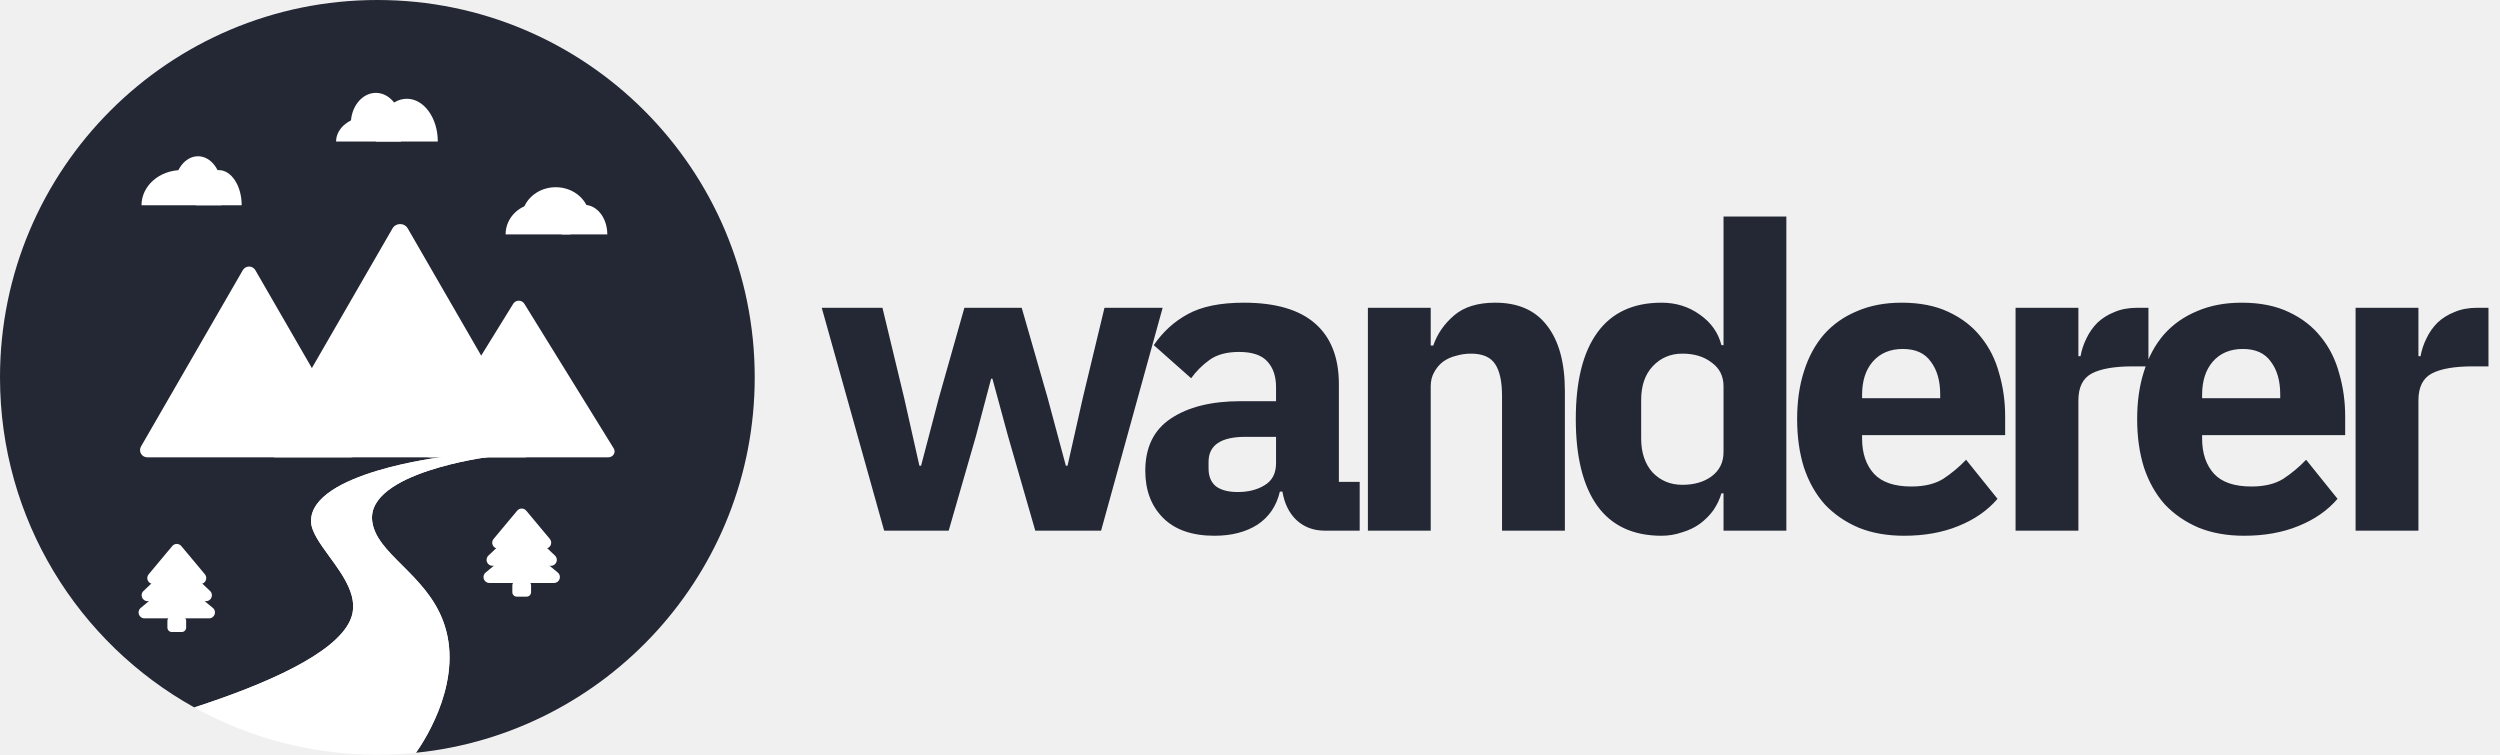
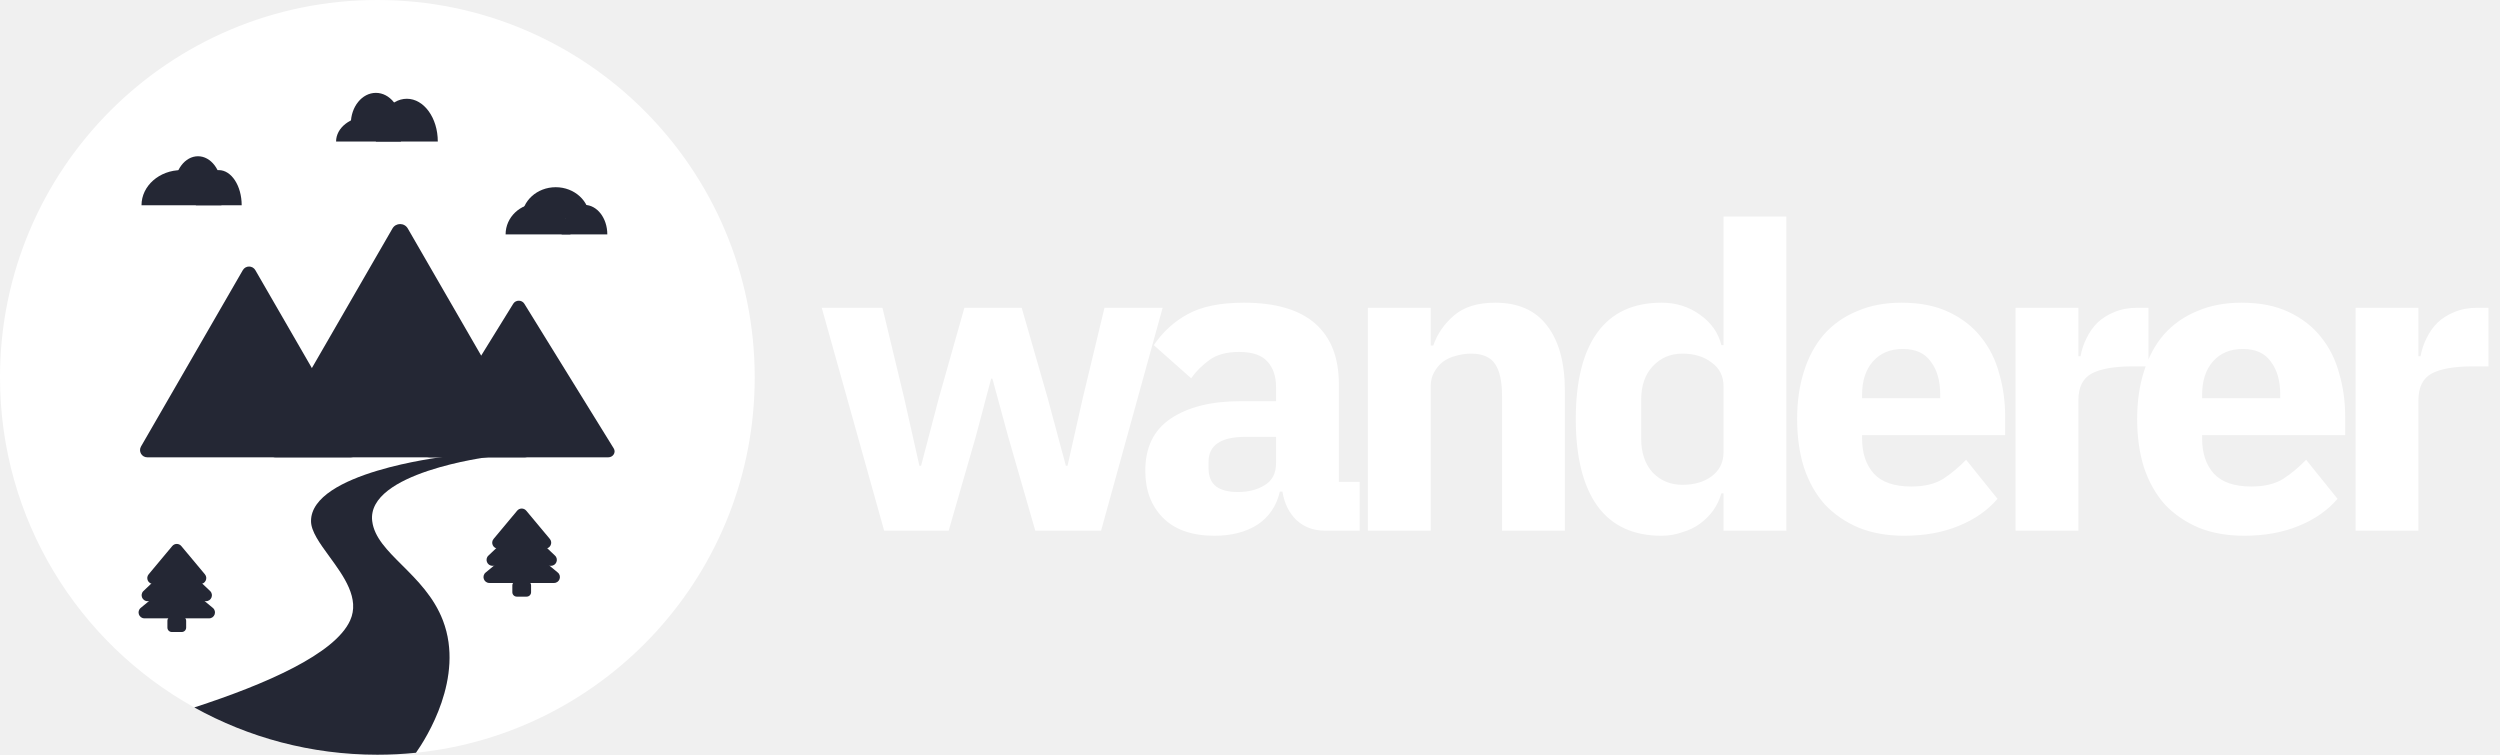
<svg xmlns="http://www.w3.org/2000/svg" width="212" height="64" viewBox="0 0 212 64" fill="none">
-   <path d="M69.684 26.1H74.832L76.668 33.732L77.964 39.492H78.108L79.62 33.732L81.78 26.1H86.64L88.836 33.732L90.384 39.492H90.528L91.824 33.732L93.66 26.1H98.592L93.372 45H87.792L85.488 37.008L84.156 32.112H84.048L82.752 37.008L80.448 45H74.976L69.684 26.1ZM112.349 45C111.389 45 110.585 44.7 109.937 44.1C109.313 43.5 108.917 42.696 108.749 41.688H108.533C108.245 42.912 107.609 43.848 106.625 44.496C105.641 45.12 104.429 45.432 102.989 45.432C101.093 45.432 99.641 44.928 98.633 43.92C97.625 42.912 97.121 41.58 97.121 39.924C97.121 37.932 97.841 36.456 99.281 35.496C100.745 34.512 102.725 34.02 105.221 34.02H108.209V32.832C108.209 31.92 107.969 31.2 107.489 30.672C107.009 30.12 106.205 29.844 105.077 29.844C104.021 29.844 103.181 30.072 102.557 30.528C101.933 30.984 101.417 31.5 101.009 32.076L97.841 29.268C98.609 28.14 99.569 27.264 100.721 26.64C101.897 25.992 103.481 25.668 105.473 25.668C108.161 25.668 110.177 26.256 111.521 27.432C112.865 28.608 113.537 30.324 113.537 32.58V40.86H115.301V45H112.349ZM104.969 41.724C105.857 41.724 106.613 41.532 107.237 41.148C107.885 40.764 108.209 40.14 108.209 39.276V37.044H105.617C103.529 37.044 102.485 37.752 102.485 39.168V39.708C102.485 40.404 102.701 40.92 103.133 41.256C103.565 41.568 104.177 41.724 104.969 41.724ZM115.997 45V26.1H121.325V29.304H121.541C121.877 28.32 122.465 27.468 123.305 26.748C124.145 26.028 125.309 25.668 126.797 25.668C128.741 25.668 130.205 26.316 131.189 27.612C132.197 28.908 132.701 30.756 132.701 33.156V45H127.373V33.588C127.373 32.364 127.181 31.464 126.797 30.888C126.413 30.288 125.729 29.988 124.745 29.988C124.313 29.988 123.893 30.048 123.485 30.168C123.077 30.264 122.705 30.432 122.369 30.672C122.057 30.912 121.805 31.212 121.613 31.572C121.421 31.908 121.325 32.304 121.325 32.76V45H115.997ZM146.155 41.832H145.975C145.831 42.336 145.603 42.816 145.291 43.272C144.979 43.704 144.595 44.088 144.139 44.424C143.707 44.736 143.203 44.976 142.627 45.144C142.075 45.336 141.499 45.432 140.899 45.432C138.499 45.432 136.687 44.592 135.463 42.912C134.239 41.208 133.627 38.748 133.627 35.532C133.627 32.316 134.239 29.868 135.463 28.188C136.687 26.508 138.499 25.668 140.899 25.668C142.123 25.668 143.203 26.004 144.139 26.676C145.099 27.348 145.711 28.212 145.975 29.268H146.155V18.36H151.483V45H146.155V41.832ZM142.663 41.112C143.671 41.112 144.499 40.872 145.147 40.392C145.819 39.888 146.155 39.204 146.155 38.34V32.76C146.155 31.896 145.819 31.224 145.147 30.744C144.499 30.24 143.671 29.988 142.663 29.988C141.655 29.988 140.815 30.348 140.143 31.068C139.495 31.764 139.171 32.712 139.171 33.912V37.188C139.171 38.388 139.495 39.348 140.143 40.068C140.815 40.764 141.655 41.112 142.663 41.112ZM161.469 45.432C160.029 45.432 158.745 45.204 157.617 44.748C156.489 44.268 155.529 43.608 154.737 42.768C153.969 41.904 153.381 40.86 152.973 39.636C152.589 38.412 152.397 37.044 152.397 35.532C152.397 34.044 152.589 32.7 152.973 31.5C153.357 30.276 153.921 29.232 154.665 28.368C155.433 27.504 156.369 26.844 157.473 26.388C158.577 25.908 159.837 25.668 161.253 25.668C162.813 25.668 164.145 25.932 165.249 26.46C166.377 26.988 167.289 27.696 167.985 28.584C168.705 29.472 169.221 30.504 169.533 31.68C169.869 32.832 170.037 34.044 170.037 35.316V36.9H157.905V37.188C157.905 38.436 158.241 39.432 158.913 40.176C159.585 40.896 160.641 41.256 162.081 41.256C163.185 41.256 164.085 41.04 164.781 40.608C165.477 40.152 166.125 39.612 166.725 38.988L169.389 42.3C168.549 43.284 167.445 44.052 166.077 44.604C164.733 45.156 163.197 45.432 161.469 45.432ZM161.361 29.592C160.281 29.592 159.429 29.952 158.805 30.672C158.205 31.368 157.905 32.304 157.905 33.48V33.768H164.529V33.444C164.529 32.292 164.265 31.368 163.737 30.672C163.233 29.952 162.441 29.592 161.361 29.592ZM170.92 45V26.1H176.248V30.204H176.428C176.524 29.676 176.692 29.172 176.932 28.692C177.172 28.188 177.484 27.744 177.868 27.36C178.276 26.976 178.756 26.676 179.308 26.46C179.86 26.22 180.508 26.1 181.252 26.1H182.188V31.068H180.856C179.296 31.068 178.132 31.272 177.364 31.68C176.62 32.088 176.248 32.844 176.248 33.948V45H170.92ZM190.303 45.432C188.863 45.432 187.579 45.204 186.451 44.748C185.323 44.268 184.363 43.608 183.571 42.768C182.803 41.904 182.215 40.86 181.807 39.636C181.423 38.412 181.231 37.044 181.231 35.532C181.231 34.044 181.423 32.7 181.807 31.5C182.191 30.276 182.755 29.232 183.499 28.368C184.267 27.504 185.203 26.844 186.307 26.388C187.411 25.908 188.671 25.668 190.087 25.668C191.647 25.668 192.979 25.932 194.083 26.46C195.211 26.988 196.123 27.696 196.819 28.584C197.539 29.472 198.055 30.504 198.367 31.68C198.703 32.832 198.871 34.044 198.871 35.316V36.9H186.739V37.188C186.739 38.436 187.075 39.432 187.747 40.176C188.419 40.896 189.475 41.256 190.915 41.256C192.019 41.256 192.919 41.04 193.615 40.608C194.311 40.152 194.959 39.612 195.559 38.988L198.223 42.3C197.383 43.284 196.279 44.052 194.911 44.604C193.567 45.156 192.031 45.432 190.303 45.432ZM190.195 29.592C189.115 29.592 188.263 29.952 187.639 30.672C187.039 31.368 186.739 32.304 186.739 33.48V33.768H193.363V33.444C193.363 32.292 193.099 31.368 192.571 30.672C192.067 29.952 191.275 29.592 190.195 29.592ZM199.754 45V26.1H205.082V30.204H205.262C205.358 29.676 205.526 29.172 205.766 28.692C206.006 28.188 206.318 27.744 206.702 27.36C207.11 26.976 207.59 26.676 208.142 26.46C208.694 26.22 209.342 26.1 210.086 26.1H211.022V31.068H209.69C208.13 31.068 206.966 31.272 206.198 31.68C205.454 32.088 205.082 32.844 205.082 33.948V45H199.754Z" fill="#242734" />
-   <path d="M35.274 63.834C51.409 62.195 64 48.568 64 32C64 14.327 49.673 0 32 0C14.327 0 0 14.327 0 32C0 44.041 6.65 54.528 16.477 59.99C22.592 58.006 28.399 55.448 29.688 52.625C30.538 50.762 29.161 48.875 27.932 47.191C27.121 46.08 26.375 45.057 26.375 44.188C26.375 40.071 37.562 38.75 37.562 38.75H41.438C41.438 38.75 31.062 40.062 31.562 44.188C31.73 45.57 32.84 46.676 34.101 47.932C35.372 49.199 36.795 50.617 37.562 52.625C39.41 57.46 36.157 62.579 35.274 63.834Z" fill="#242734" />
-   <path d="M16.477 59.99C22.592 58.006 28.399 55.448 29.688 52.625C30.538 50.762 29.161 48.875 27.932 47.191C27.121 46.08 26.375 45.057 26.375 44.188C26.375 40.071 37.562 38.75 37.562 38.75H41.438C41.438 38.75 31.062 40.062 31.562 44.188C31.73 45.57 32.84 46.676 34.101 47.932C35.372 49.199 36.795 50.617 37.562 52.625C39.41 57.46 36.157 62.579 35.274 63.834C34.198 63.944 33.105 64 32 64C26.367 64 21.075 62.545 16.477 59.99Z" fill="white" />
-   <path d="M43.526 25.752C43.734 25.416 44.253 25.416 44.46 25.752L52.045 38.026C52.253 38.362 51.993 38.781 51.578 38.781H36.408C35.993 38.781 35.734 38.362 35.941 38.026L43.526 25.752Z" fill="white" />
-   <path d="M20.59 22.91C20.826 22.5 21.417 22.501 21.653 22.91L30.285 37.861C30.521 38.27 30.226 38.781 29.754 38.781H12.489C12.017 38.781 11.722 38.27 11.958 37.861L20.59 22.91Z" fill="white" />
-   <path d="M33.281 19.375C33.57 18.875 34.292 18.875 34.58 19.375L45.135 37.656C45.424 38.156 45.063 38.781 44.486 38.781H23.376C22.799 38.781 22.438 38.156 22.727 37.656L33.281 19.375Z" fill="white" />
-   <path d="M18.552 14.425C17.479 14.425 16.609 15.76 16.609 17.407H20.495C20.495 15.76 19.625 14.425 18.552 14.425Z" fill="white" />
-   <path d="M15.389 14.425C13.517 14.425 12 15.76 12 17.407H18.778C18.778 15.76 17.26 14.425 15.389 14.425Z" fill="white" />
-   <path d="M16.79 13.25C15.691 13.25 14.801 14.423 14.801 15.871H18.778C18.778 14.423 17.887 13.25 16.79 13.25Z" fill="white" />
-   <path d="M34.5 8.375C33.05 8.375 31.875 9.998 31.875 12H37.125C37.125 9.998 35.95 8.375 34.5 8.375Z" fill="white" />
-   <path d="M31.25 9.875C29.731 9.875 28.5 10.826 28.5 12H34C34 10.826 32.769 9.875 31.25 9.875Z" fill="white" />
-   <path d="M31.875 7.875C30.701 7.875 29.75 9.05 29.75 10.5H34C34 9.05 33.049 7.875 31.875 7.875Z" fill="white" />
-   <path d="M49.562 17.375C48.492 17.375 47.625 18.494 47.625 19.875H51.5C51.5 18.494 50.633 17.375 49.562 17.375Z" fill="white" />
-   <path d="M45.625 17.25C44.106 17.25 42.875 18.425 42.875 19.875H48.375C48.375 18.425 47.144 17.25 45.625 17.25Z" fill="white" />
-   <path d="M47.125 15.875C45.537 15.875 44.25 17.05 44.25 18.5H50C50 17.05 48.713 15.875 47.125 15.875Z" fill="white" />
-   <path d="M14.196 52.645C14.196 52.438 14.364 52.27 14.571 52.27H15.411C15.618 52.27 15.786 52.438 15.786 52.645V53.22C15.786 53.427 15.618 53.595 15.411 53.595H14.571C14.364 53.595 14.196 53.427 14.196 53.22V52.645Z" fill="white" />
-   <path d="M14.672 49.288C14.857 49.135 15.124 49.135 15.309 49.288L18.049 51.55C18.41 51.849 18.199 52.436 17.73 52.436H12.251C11.782 52.436 11.571 51.849 11.933 51.55L14.672 49.288Z" fill="white" />
-   <path d="M14.646 47.762C14.839 47.578 15.142 47.578 15.335 47.762L17.815 50.116C18.143 50.427 17.922 50.979 17.471 50.979H12.511C12.059 50.979 11.839 50.427 12.166 50.116L14.646 47.762Z" fill="white" />
-   <path d="M14.607 46.304C14.807 46.065 15.175 46.065 15.374 46.304L17.376 48.701C17.648 49.026 17.416 49.521 16.992 49.521H12.989C12.565 49.521 12.334 49.026 12.606 48.701L14.607 46.304Z" fill="white" />
-   <path d="M43.446 49.645C43.446 49.438 43.614 49.27 43.821 49.27H44.66C44.868 49.27 45.035 49.438 45.035 49.645V50.22C45.035 50.427 44.868 50.595 44.66 50.595H43.821C43.614 50.595 43.446 50.427 43.446 50.22V49.645Z" fill="white" />
-   <path d="M43.922 46.288C44.107 46.135 44.374 46.135 44.559 46.288L47.299 48.55C47.66 48.849 47.449 49.436 46.98 49.436H41.501C41.032 49.436 40.821 48.849 41.183 48.55L43.922 46.288Z" fill="white" />
-   <path d="M43.897 44.762C44.089 44.578 44.392 44.578 44.585 44.762L47.065 47.116C47.393 47.427 47.172 47.979 46.721 47.979H41.761C41.309 47.979 41.089 47.427 41.416 47.116L43.897 44.762Z" fill="white" />
-   <path d="M43.857 43.304C44.057 43.065 44.425 43.065 44.624 43.304L46.626 45.701C46.898 46.026 46.666 46.521 46.242 46.521H42.239C41.815 46.521 41.584 46.026 41.856 45.701L43.857 43.304Z" fill="white" />
+   <path d="M69.684 26.1H74.832L76.668 33.732L77.964 39.492H78.108L79.62 33.732L81.78 26.1H86.64L88.836 33.732L90.384 39.492H90.528L91.824 33.732L93.66 26.1H98.592L93.372 45H87.792L85.488 37.008L84.156 32.112H84.048L82.752 37.008L80.448 45H74.976L69.684 26.1ZM112.349 45C111.389 45 110.585 44.7 109.937 44.1C109.313 43.5 108.917 42.696 108.749 41.688H108.533C108.245 42.912 107.609 43.848 106.625 44.496C105.641 45.12 104.429 45.432 102.989 45.432C101.093 45.432 99.641 44.928 98.633 43.92C97.625 42.912 97.121 41.58 97.121 39.924C97.121 37.932 97.841 36.456 99.281 35.496C100.745 34.512 102.725 34.02 105.221 34.02H108.209V32.832C108.209 31.92 107.969 31.2 107.489 30.672C107.009 30.12 106.205 29.844 105.077 29.844C104.021 29.844 103.181 30.072 102.557 30.528C101.933 30.984 101.417 31.5 101.009 32.076L97.841 29.268C98.609 28.14 99.569 27.264 100.721 26.64C101.897 25.992 103.481 25.668 105.473 25.668C108.161 25.668 110.177 26.256 111.521 27.432C112.865 28.608 113.537 30.324 113.537 32.58V40.86H115.301V45H112.349ZM104.969 41.724C105.857 41.724 106.613 41.532 107.237 41.148C107.885 40.764 108.209 40.14 108.209 39.276V37.044H105.617C103.529 37.044 102.485 37.752 102.485 39.168V39.708C102.485 40.404 102.701 40.92 103.133 41.256C103.565 41.568 104.177 41.724 104.969 41.724ZM115.997 45V26.1H121.325V29.304H121.541C121.877 28.32 122.465 27.468 123.305 26.748C124.145 26.028 125.309 25.668 126.797 25.668C128.741 25.668 130.205 26.316 131.189 27.612C132.197 28.908 132.701 30.756 132.701 33.156V45H127.373V33.588C127.373 32.364 127.181 31.464 126.797 30.888C126.413 30.288 125.729 29.988 124.745 29.988C124.313 29.988 123.893 30.048 123.485 30.168C123.077 30.264 122.705 30.432 122.369 30.672C122.057 30.912 121.805 31.212 121.613 31.572C121.421 31.908 121.325 32.304 121.325 32.76V45H115.997ZM146.155 41.832H145.975C145.831 42.336 145.603 42.816 145.291 43.272C144.979 43.704 144.595 44.088 144.139 44.424C143.707 44.736 143.203 44.976 142.627 45.144C142.075 45.336 141.499 45.432 140.899 45.432C138.499 45.432 136.687 44.592 135.463 42.912C134.239 41.208 133.627 38.748 133.627 35.532C133.627 32.316 134.239 29.868 135.463 28.188C136.687 26.508 138.499 25.668 140.899 25.668C142.123 25.668 143.203 26.004 144.139 26.676C145.099 27.348 145.711 28.212 145.975 29.268H146.155V18.36H151.483V45H146.155V41.832ZM142.663 41.112C143.671 41.112 144.499 40.872 145.147 40.392C145.819 39.888 146.155 39.204 146.155 38.34V32.76C146.155 31.896 145.819 31.224 145.147 30.744C144.499 30.24 143.671 29.988 142.663 29.988C141.655 29.988 140.815 30.348 140.143 31.068C139.495 31.764 139.171 32.712 139.171 33.912V37.188C139.171 38.388 139.495 39.348 140.143 40.068C140.815 40.764 141.655 41.112 142.663 41.112ZM161.469 45.432C160.029 45.432 158.745 45.204 157.617 44.748C156.489 44.268 155.529 43.608 154.737 42.768C153.969 41.904 153.381 40.86 152.973 39.636C152.589 38.412 152.397 37.044 152.397 35.532C152.397 34.044 152.589 32.7 152.973 31.5C153.357 30.276 153.921 29.232 154.665 28.368C155.433 27.504 156.369 26.844 157.473 26.388C158.577 25.908 159.837 25.668 161.253 25.668C162.813 25.668 164.145 25.932 165.249 26.46C166.377 26.988 167.289 27.696 167.985 28.584C168.705 29.472 169.221 30.504 169.533 31.68C169.869 32.832 170.037 34.044 170.037 35.316V36.9H157.905V37.188C157.905 38.436 158.241 39.432 158.913 40.176C159.585 40.896 160.641 41.256 162.081 41.256C163.185 41.256 164.085 41.04 164.781 40.608C165.477 40.152 166.125 39.612 166.725 38.988L169.389 42.3C168.549 43.284 167.445 44.052 166.077 44.604C164.733 45.156 163.197 45.432 161.469 45.432ZM161.361 29.592C160.281 29.592 159.429 29.952 158.805 30.672C158.205 31.368 157.905 32.304 157.905 33.48V33.768H164.529V33.444C164.529 32.292 164.265 31.368 163.737 30.672C163.233 29.952 162.441 29.592 161.361 29.592ZM170.92 45V26.1H176.248V30.204H176.428C176.524 29.676 176.692 29.172 176.932 28.692C177.172 28.188 177.484 27.744 177.868 27.36C178.276 26.976 178.756 26.676 179.308 26.46C179.86 26.22 180.508 26.1 181.252 26.1H182.188V31.068H180.856C179.296 31.068 178.132 31.272 177.364 31.68C176.62 32.088 176.248 32.844 176.248 33.948V45H170.92ZM190.303 45.432C188.863 45.432 187.579 45.204 186.451 44.748C185.323 44.268 184.363 43.608 183.571 42.768C182.803 41.904 182.215 40.86 181.807 39.636C181.423 38.412 181.231 37.044 181.231 35.532C181.231 34.044 181.423 32.7 181.807 31.5C182.191 30.276 182.755 29.232 183.499 28.368C184.267 27.504 185.203 26.844 186.307 26.388C187.411 25.908 188.671 25.668 190.087 25.668C191.647 25.668 192.979 25.932 194.083 26.46C195.211 26.988 196.123 27.696 196.819 28.584C197.539 29.472 198.055 30.504 198.367 31.68C198.703 32.832 198.871 34.044 198.871 35.316V36.9H186.739V37.188C186.739 38.436 187.075 39.432 187.747 40.176C188.419 40.896 189.475 41.256 190.915 41.256C192.019 41.256 192.919 41.04 193.615 40.608C194.311 40.152 194.959 39.612 195.559 38.988L198.223 42.3C197.383 43.284 196.279 44.052 194.911 44.604C193.567 45.156 192.031 45.432 190.303 45.432ZM190.195 29.592C189.115 29.592 188.263 29.952 187.639 30.672C187.039 31.368 186.739 32.304 186.739 33.48V33.768H193.363V33.444C193.363 32.292 193.099 31.368 192.571 30.672C192.067 29.952 191.275 29.592 190.195 29.592ZM199.754 45V26.1H205.082V30.204H205.262C205.358 29.676 205.526 29.172 205.766 28.692C206.006 28.188 206.318 27.744 206.702 27.36C207.11 26.976 207.59 26.676 208.142 26.46C208.694 26.22 209.342 26.1 210.086 26.1H211.022V31.068H209.69C208.13 31.068 206.966 31.272 206.198 31.68C205.454 32.088 205.082 32.844 205.082 33.948V45H199.754Z" fill="white" />
+   <path d="M35.274 63.834C51.409 62.195 64 48.568 64 32C64 14.327 49.673 0 32 0C14.327 0 0 14.327 0 32C0 44.041 6.65 54.528 16.477 59.99C22.592 58.006 28.399 55.448 29.688 52.625C30.538 50.762 29.161 48.875 27.932 47.191C27.121 46.08 26.375 45.057 26.375 44.188C26.375 40.071 37.562 38.75 37.562 38.75H41.438C41.438 38.75 31.062 40.062 31.562 44.188C31.73 45.57 32.84 46.676 34.101 47.932C35.372 49.199 36.795 50.617 37.562 52.625C39.41 57.46 36.157 62.579 35.274 63.834Z" fill="white" />
+   <path d="M16.477 59.99C22.592 58.006 28.399 55.448 29.688 52.625C30.538 50.762 29.161 48.875 27.932 47.191C27.121 46.08 26.375 45.057 26.375 44.188C26.375 40.071 37.562 38.75 37.562 38.75H41.438C41.438 38.75 31.062 40.062 31.562 44.188C31.73 45.57 32.84 46.676 34.101 47.932C35.372 49.199 36.795 50.617 37.562 52.625C39.41 57.46 36.157 62.579 35.274 63.834C34.198 63.944 33.105 64 32 64C26.367 64 21.075 62.545 16.477 59.99Z" fill="#242734" />
+   <path d="M43.526 25.752C43.734 25.416 44.253 25.416 44.46 25.752L52.045 38.026C52.253 38.362 51.993 38.781 51.578 38.781H36.408C35.993 38.781 35.734 38.362 35.941 38.026L43.526 25.752Z" fill="#242734" />
+   <path d="M20.59 22.91C20.826 22.5 21.417 22.501 21.653 22.91L30.285 37.861C30.521 38.27 30.226 38.781 29.754 38.781H12.489C12.017 38.781 11.722 38.27 11.958 37.861L20.59 22.91Z" fill="#242734" />
+   <path d="M33.281 19.375C33.57 18.875 34.292 18.875 34.58 19.375L45.135 37.656C45.424 38.156 45.063 38.781 44.486 38.781H23.376C22.799 38.781 22.438 38.156 22.727 37.656L33.281 19.375Z" fill="#242734" />
+   <path d="M18.552 14.425C17.479 14.425 16.609 15.76 16.609 17.407H20.495C20.495 15.76 19.625 14.425 18.552 14.425Z" fill="#242734" />
+   <path d="M15.389 14.425C13.517 14.425 12 15.76 12 17.407H18.778C18.778 15.76 17.26 14.425 15.389 14.425Z" fill="#242734" />
+   <path d="M16.79 13.25C15.691 13.25 14.801 14.423 14.801 15.871H18.778C18.778 14.423 17.887 13.25 16.79 13.25Z" fill="#242734" />
+   <path d="M34.5 8.375C33.05 8.375 31.875 9.998 31.875 12H37.125C37.125 9.998 35.95 8.375 34.5 8.375Z" fill="#242734" />
+   <path d="M31.25 9.875C29.731 9.875 28.5 10.826 28.5 12H34C34 10.826 32.769 9.875 31.25 9.875Z" fill="#242734" />
+   <path d="M31.875 7.875C30.701 7.875 29.75 9.05 29.75 10.5H34C34 9.05 33.049 7.875 31.875 7.875Z" fill="#242734" />
+   <path d="M49.562 17.375C48.492 17.375 47.625 18.494 47.625 19.875H51.5C51.5 18.494 50.633 17.375 49.562 17.375Z" fill="#242734" />
+   <path d="M45.625 17.25C44.106 17.25 42.875 18.425 42.875 19.875H48.375C48.375 18.425 47.144 17.25 45.625 17.25Z" fill="#242734" />
+   <path d="M47.125 15.875C45.537 15.875 44.25 17.05 44.25 18.5H50C50 17.05 48.713 15.875 47.125 15.875Z" fill="#242734" />
+   <path d="M14.196 52.645C14.196 52.438 14.364 52.27 14.571 52.27H15.411C15.618 52.27 15.786 52.438 15.786 52.645V53.22C15.786 53.427 15.618 53.595 15.411 53.595H14.571C14.364 53.595 14.196 53.427 14.196 53.22V52.645Z" fill="#242734" />
+   <path d="M14.672 49.288C14.857 49.135 15.124 49.135 15.309 49.288L18.049 51.55C18.41 51.849 18.199 52.436 17.73 52.436H12.251C11.782 52.436 11.571 51.849 11.933 51.55L14.672 49.288Z" fill="#242734" />
+   <path d="M14.646 47.762C14.839 47.578 15.142 47.578 15.335 47.762L17.815 50.116C18.143 50.427 17.922 50.979 17.471 50.979H12.511C12.059 50.979 11.839 50.427 12.166 50.116L14.646 47.762Z" fill="#242734" />
+   <path d="M14.607 46.304C14.807 46.065 15.175 46.065 15.374 46.304L17.376 48.701C17.648 49.026 17.416 49.521 16.992 49.521H12.989C12.565 49.521 12.334 49.026 12.606 48.701L14.607 46.304Z" fill="#242734" />
+   <path d="M43.446 49.645C43.446 49.438 43.614 49.27 43.821 49.27H44.66C44.868 49.27 45.035 49.438 45.035 49.645V50.22C45.035 50.427 44.868 50.595 44.66 50.595H43.821C43.614 50.595 43.446 50.427 43.446 50.22V49.645Z" fill="#242734" />
+   <path d="M43.922 46.288C44.107 46.135 44.374 46.135 44.559 46.288L47.299 48.55C47.66 48.849 47.449 49.436 46.98 49.436H41.501C41.032 49.436 40.821 48.849 41.183 48.55L43.922 46.288Z" fill="#242734" />
+   <path d="M43.897 44.762C44.089 44.578 44.392 44.578 44.585 44.762L47.065 47.116C47.393 47.427 47.172 47.979 46.721 47.979H41.761C41.309 47.979 41.089 47.427 41.416 47.116L43.897 44.762Z" fill="#242734" />
+   <path d="M43.857 43.304C44.057 43.065 44.425 43.065 44.624 43.304L46.626 45.701C46.898 46.026 46.666 46.521 46.242 46.521H42.239C41.815 46.521 41.584 46.026 41.856 45.701L43.857 43.304Z" fill="#242734" />
</svg>
